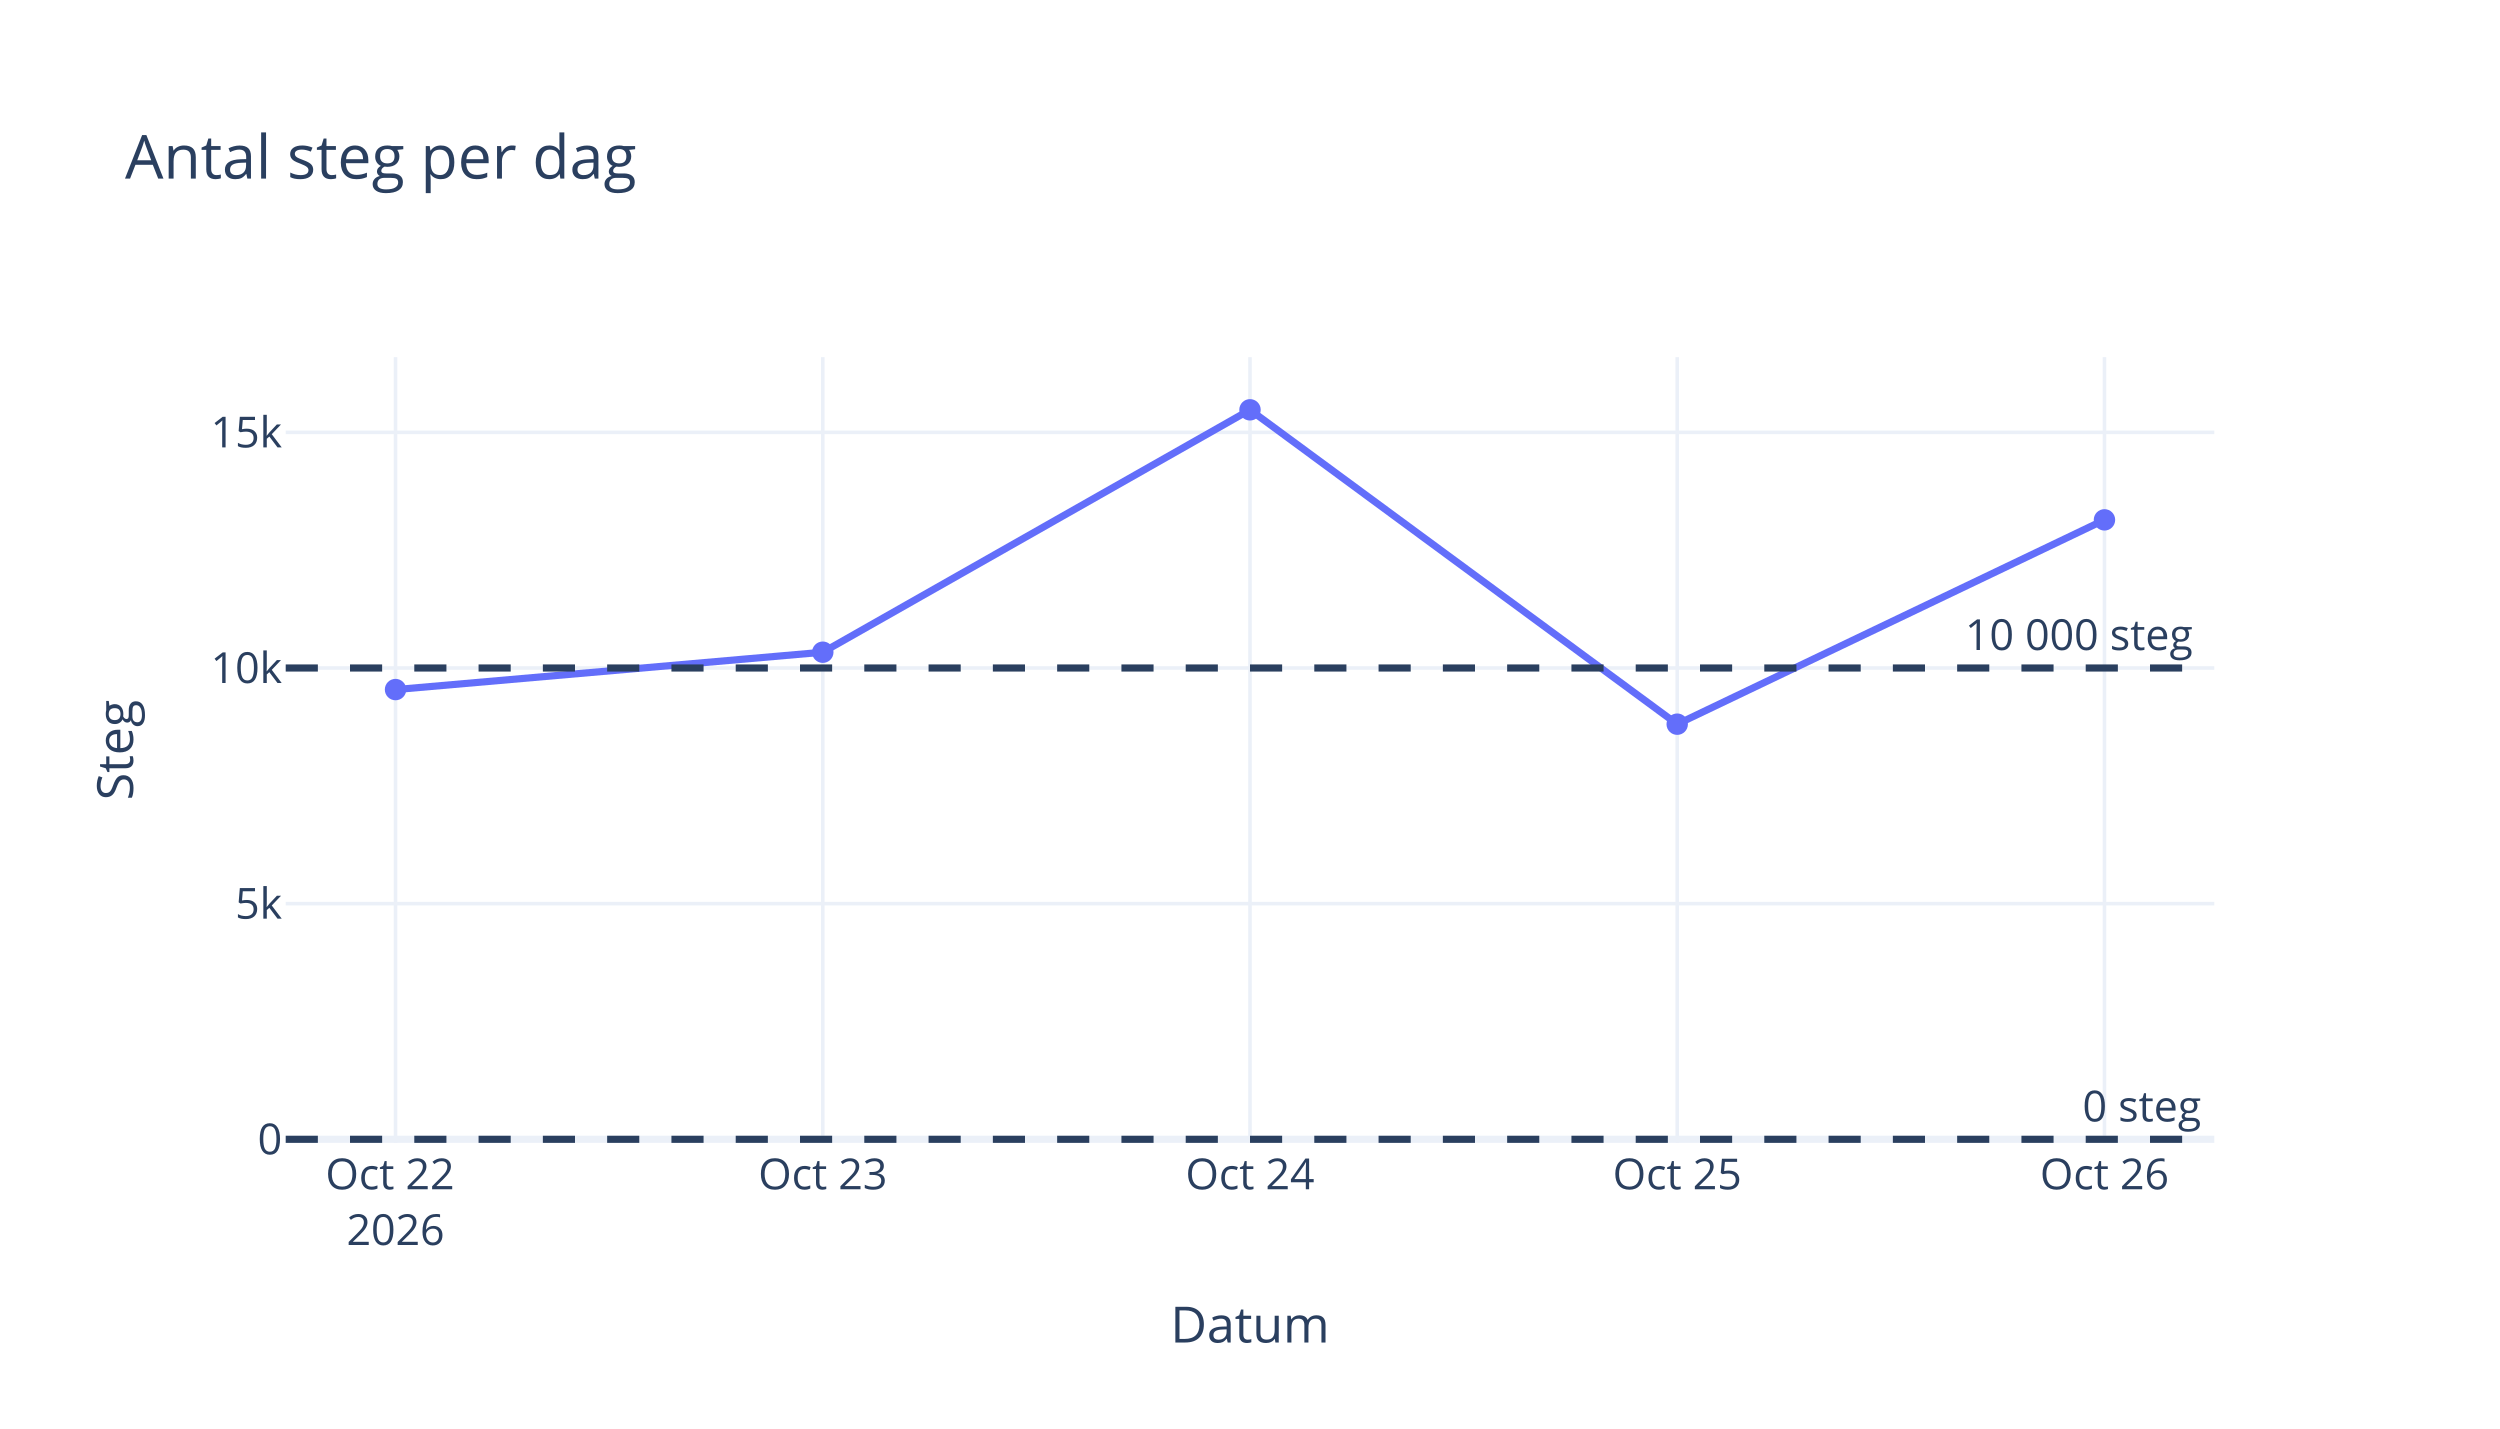
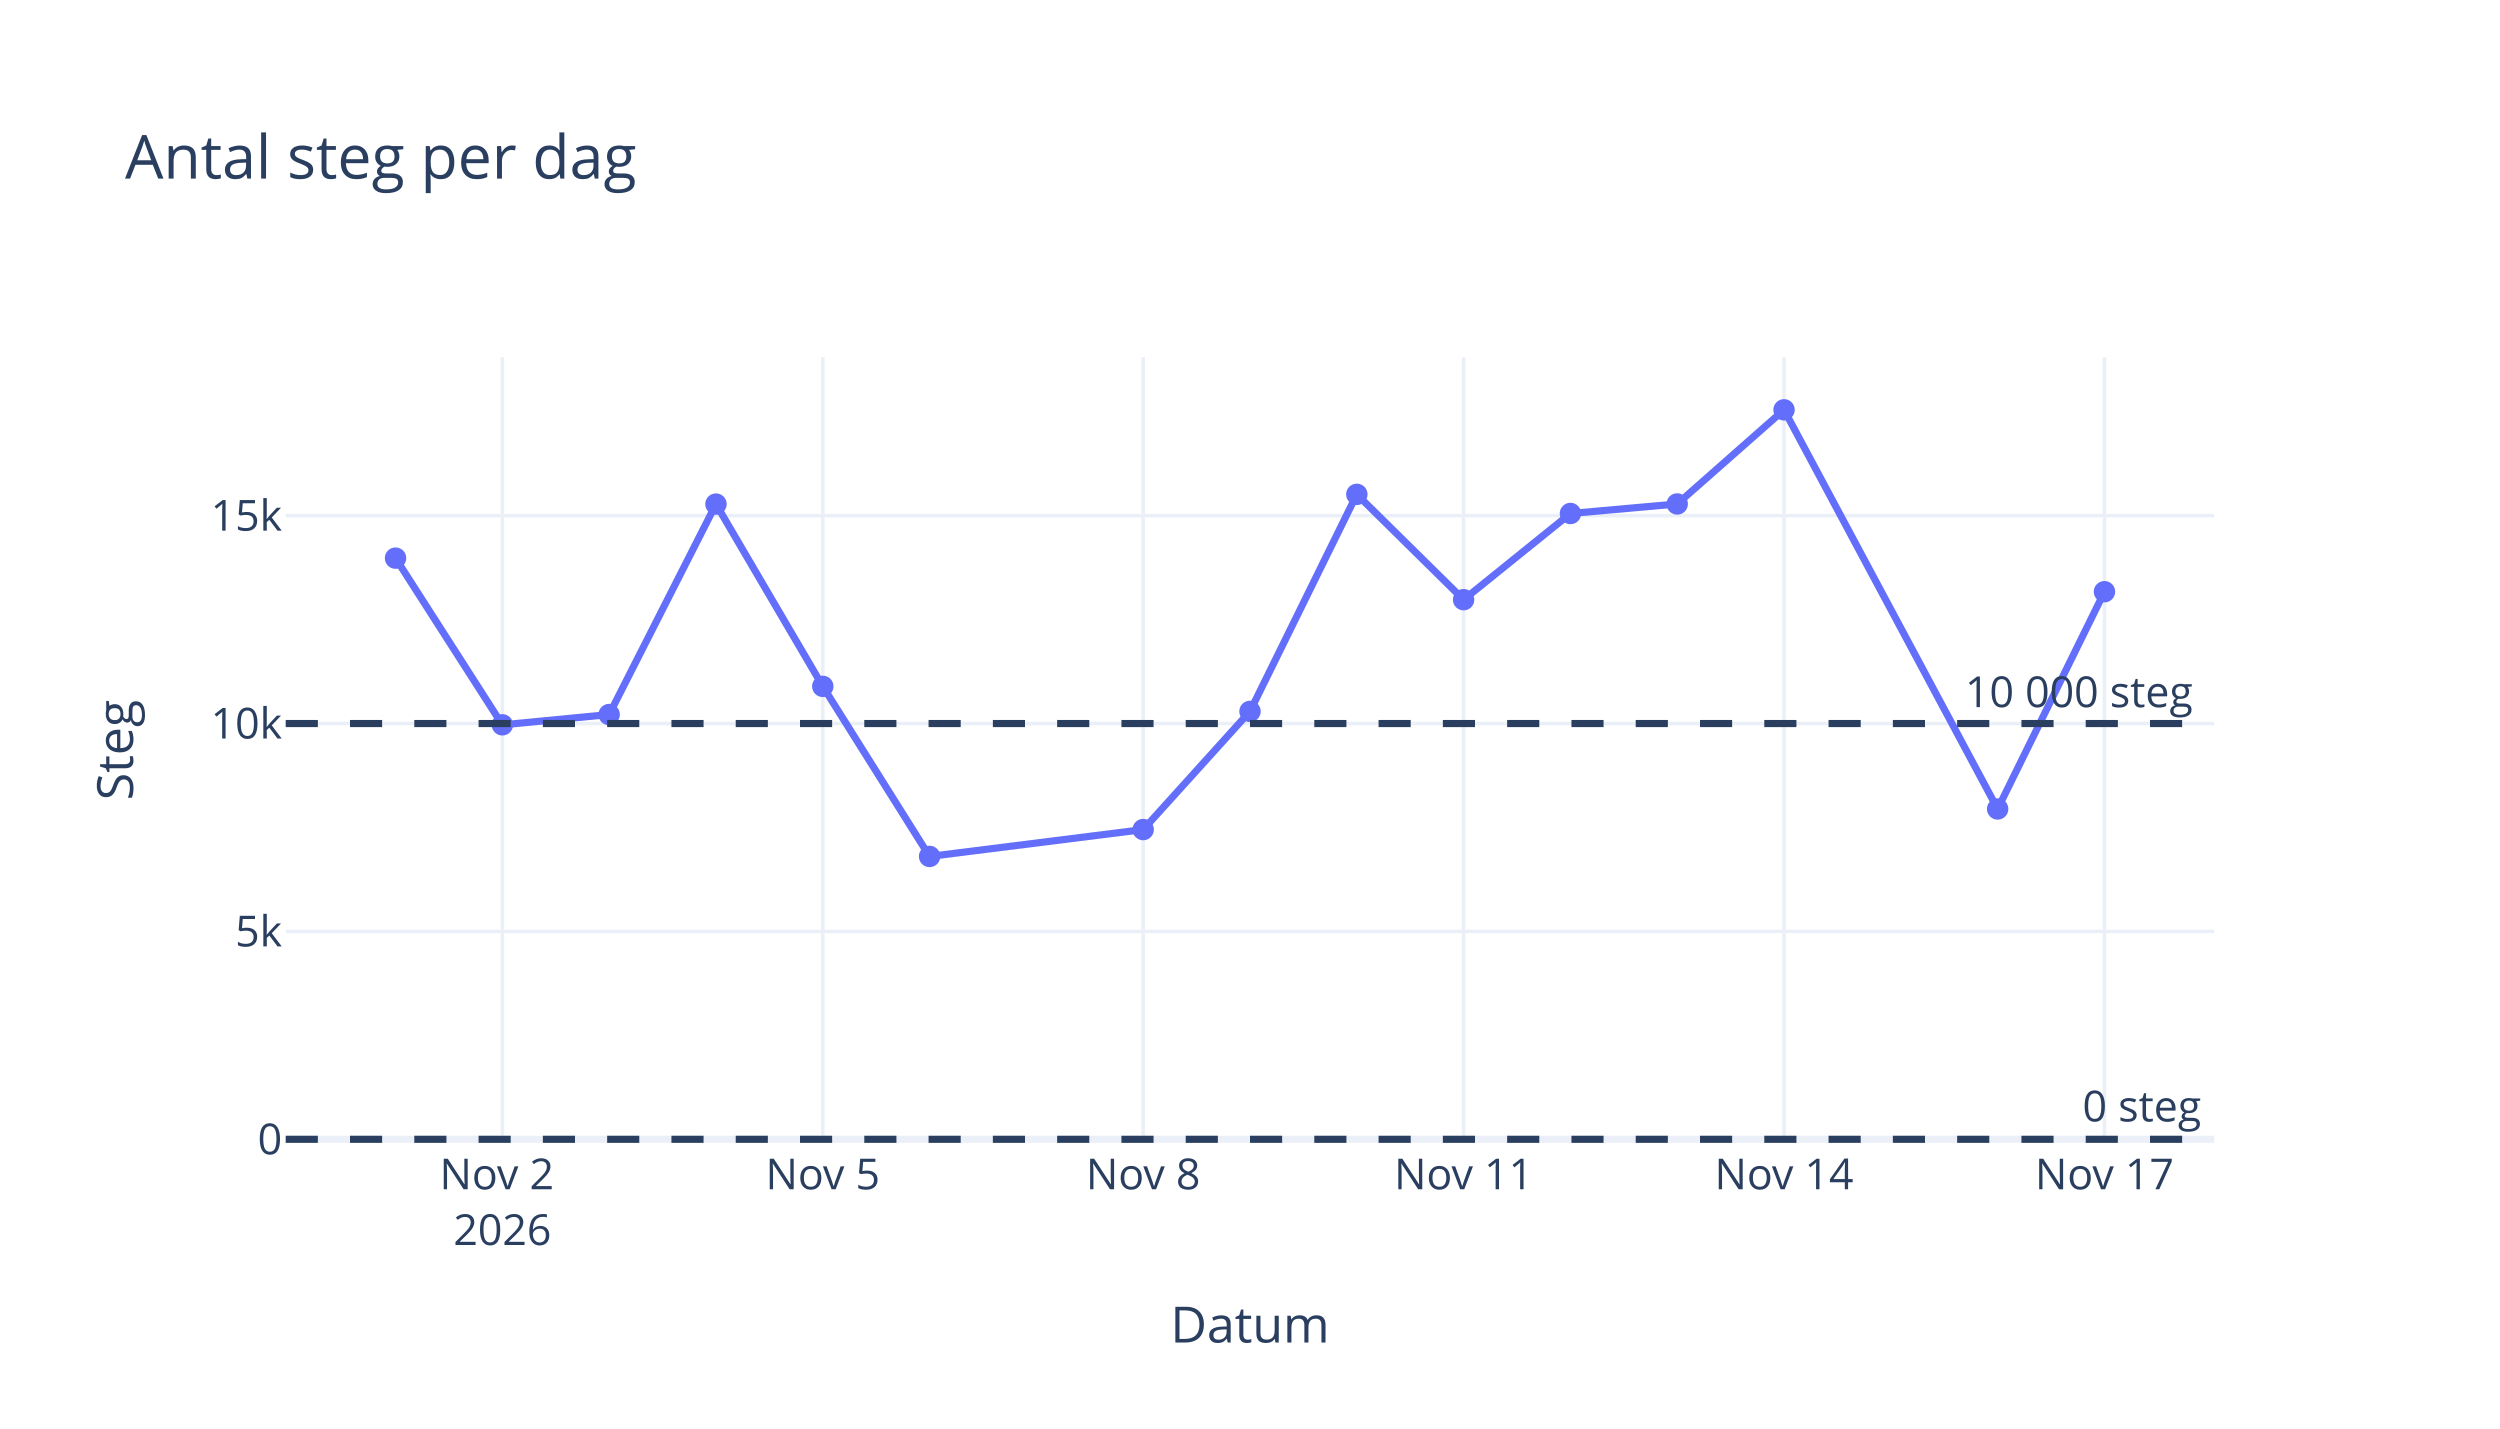
<svg xmlns="http://www.w3.org/2000/svg" class="main-svg" width="700" height="400" style="" viewBox="0 0 700 400">
  <rect x="0" y="0" width="700" height="400" style="fill: rgb(255, 255, 255); fill-opacity: 1;" />
-   <defs id="defs-feff41">
+   <defs id="defs-18fc43">
    <g class="clips">
-       <clipPath id="clipfeff41xyplot" class="plotclip">
+       <clipPath id="clip18fc43xyplot" class="plotclip">
        <rect width="540" height="220" />
      </clipPath>
-       <clipPath class="axesclip" id="clipfeff41x">
+       <clipPath class="axesclip" id="clip18fc43x">
        <rect x="80" y="0" width="540" height="400" />
      </clipPath>
-       <clipPath class="axesclip" id="clipfeff41y">
+       <clipPath class="axesclip" id="clip18fc43y">
        <rect x="0" y="100" width="700" height="220" />
      </clipPath>
-       <clipPath class="axesclip" id="clipfeff41xy">
+       <clipPath class="axesclip" id="clip18fc43xy">
        <rect x="80" y="100" width="540" height="220" />
      </clipPath>
    </g>
    <g class="gradients" />
    <g class="patterns" />
  </defs>
  <g class="bglayer" />
  <g class="layer-below">
    <g class="imagelayer" />
    <g class="shapelayer" />
  </g>
  <g class="cartesianlayer">
    <g class="subplot xy">
      <g class="layer-subplot">
        <g class="shapelayer" />
        <g class="imagelayer" />
      </g>
      <g class="minor-gridlayer">
        <g class="x" />
        <g class="y" />
      </g>
      <g class="gridlayer">
        <g class="x">
-           <path class="xgrid crisp" transform="translate(110.75,0)" d="M0,100v220" style="stroke: rgb(235, 240, 248); stroke-opacity: 1; stroke-width: 1px;" />
+           <path class="xgrid crisp" transform="translate(140.66,0)" d="M0,100v220" style="stroke: rgb(235, 240, 248); stroke-opacity: 1; stroke-width: 1px;" />
          <path class="xgrid crisp" transform="translate(230.38,0)" d="M0,100v220" style="stroke: rgb(235, 240, 248); stroke-opacity: 1; stroke-width: 1px;" />
-           <path class="xgrid crisp" transform="translate(350,0)" d="M0,100v220" style="stroke: rgb(235, 240, 248); stroke-opacity: 1; stroke-width: 1px;" />
-           <path class="xgrid crisp" transform="translate(469.62,0)" d="M0,100v220" style="stroke: rgb(235, 240, 248); stroke-opacity: 1; stroke-width: 1px;" />
+           <path class="xgrid crisp" transform="translate(320.09,0)" d="M0,100v220" style="stroke: rgb(235, 240, 248); stroke-opacity: 1; stroke-width: 1px;" />
+           <path class="xgrid crisp" transform="translate(409.81,0)" d="M0,100v220" style="stroke: rgb(235, 240, 248); stroke-opacity: 1; stroke-width: 1px;" />
+           <path class="xgrid crisp" transform="translate(499.53,0)" d="M0,100v220" style="stroke: rgb(235, 240, 248); stroke-opacity: 1; stroke-width: 1px;" />
          <path class="xgrid crisp" transform="translate(589.25,0)" d="M0,100v220" style="stroke: rgb(235, 240, 248); stroke-opacity: 1; stroke-width: 1px;" />
        </g>
        <g class="y">
-           <path class="ygrid crisp" transform="translate(0,253.02)" d="M80,0h540" style="stroke: rgb(235, 240, 248); stroke-opacity: 1; stroke-width: 1px;" />
-           <path class="ygrid crisp" transform="translate(0,187.04)" d="M80,0h540" style="stroke: rgb(235, 240, 248); stroke-opacity: 1; stroke-width: 1px;" />
-           <path class="ygrid crisp" transform="translate(0,121.06)" d="M80,0h540" style="stroke: rgb(235, 240, 248); stroke-opacity: 1; stroke-width: 1px;" />
+           <path class="ygrid crisp" transform="translate(0,260.79)" d="M80,0h540" style="stroke: rgb(235, 240, 248); stroke-opacity: 1; stroke-width: 1px;" />
+           <path class="ygrid crisp" transform="translate(0,202.59)" d="M80,0h540" style="stroke: rgb(235, 240, 248); stroke-opacity: 1; stroke-width: 1px;" />
+           <path class="ygrid crisp" transform="translate(0,144.38)" d="M80,0h540" style="stroke: rgb(235, 240, 248); stroke-opacity: 1; stroke-width: 1px;" />
        </g>
      </g>
      <g class="zerolinelayer">
        <path class="yzl zl crisp" transform="translate(0,319)" d="M80,0h540" style="stroke: rgb(235, 240, 248); stroke-opacity: 1; stroke-width: 2px;" />
      </g>
      <g class="layer-between">
        <g class="shapelayer" />
        <g class="imagelayer" />
      </g>
      <path class="xlines-below" />
      <path class="ylines-below" />
      <g class="overlines-below" />
      <g class="xaxislayer-below" />
      <g class="yaxislayer-below" />
      <g class="overaxes-below" />
      <g class="overplot">
-         <g class="xy" transform="translate(80,100)" clip-path="url(#clipfeff41xyplot)">
+         <g class="xy" transform="translate(80,100)" clip-path="url(#clip18fc43xyplot)">
          <g class="scatterlayer mlayer">
-             <g class="trace scatter trace1b6829" style="stroke-miterlimit: 2; opacity: 1;">
+             <g class="trace scatter trace557b29" style="stroke-miterlimit: 2; opacity: 1;">
              <g class="fills" />
              <g class="errorbars" />
              <g class="lines">
-                 <path class="js-line" d="M30.75,93.08L150.38,82.62L270,14.75L389.62,102.77L509.25,45.56" style="vector-effect: none; fill: none; stroke: rgb(99, 110, 250); stroke-opacity: 1; stroke-width: 2px; opacity: 1;" />
+                 <path class="js-line" d="M30.75,56.28L60.66,102.95L90.56,100.07L120.47,41.15L150.38,92.18L180.28,139.8L240.09,132.28L270,99.19L299.91,38.42L329.81,67.91L359.72,43.78L389.62,41.11L419.53,14.75L479.34,126.51L509.25,65.68" style="vector-effect: none; fill: none; stroke: rgb(99, 110, 250); stroke-opacity: 1; stroke-width: 2px; opacity: 1;" />
              </g>
              <g class="points">
-                 <path class="point" transform="translate(30.75,93.08)" d="M3,0A3,3 0 1,1 0,-3A3,3 0 0,1 3,0Z" style="opacity: 1; stroke-width: 0px; fill: rgb(99, 110, 250); fill-opacity: 1;" />
-                 <path class="point" transform="translate(150.38,82.62)" d="M3,0A3,3 0 1,1 0,-3A3,3 0 0,1 3,0Z" style="opacity: 1; stroke-width: 0px; fill: rgb(99, 110, 250); fill-opacity: 1;" />
-                 <path class="point" transform="translate(270,14.75)" d="M3,0A3,3 0 1,1 0,-3A3,3 0 0,1 3,0Z" style="opacity: 1; stroke-width: 0px; fill: rgb(99, 110, 250); fill-opacity: 1;" />
-                 <path class="point" transform="translate(389.62,102.77)" d="M3,0A3,3 0 1,1 0,-3A3,3 0 0,1 3,0Z" style="opacity: 1; stroke-width: 0px; fill: rgb(99, 110, 250); fill-opacity: 1;" />
-                 <path class="point" transform="translate(509.25,45.56)" d="M3,0A3,3 0 1,1 0,-3A3,3 0 0,1 3,0Z" style="opacity: 1; stroke-width: 0px; fill: rgb(99, 110, 250); fill-opacity: 1;" />
+                 <path class="point" transform="translate(30.75,56.28)" d="M3,0A3,3 0 1,1 0,-3A3,3 0 0,1 3,0Z" style="opacity: 1; stroke-width: 0px; fill: rgb(99, 110, 250); fill-opacity: 1;" />
+                 <path class="point" transform="translate(60.66,102.95)" d="M3,0A3,3 0 1,1 0,-3A3,3 0 0,1 3,0Z" style="opacity: 1; stroke-width: 0px; fill: rgb(99, 110, 250); fill-opacity: 1;" />
+                 <path class="point" transform="translate(90.56,100.07)" d="M3,0A3,3 0 1,1 0,-3A3,3 0 0,1 3,0Z" style="opacity: 1; stroke-width: 0px; fill: rgb(99, 110, 250); fill-opacity: 1;" />
+                 <path class="point" transform="translate(120.47,41.15)" d="M3,0A3,3 0 1,1 0,-3A3,3 0 0,1 3,0Z" style="opacity: 1; stroke-width: 0px; fill: rgb(99, 110, 250); fill-opacity: 1;" />
+                 <path class="point" transform="translate(150.38,92.18)" d="M3,0A3,3 0 1,1 0,-3A3,3 0 0,1 3,0Z" style="opacity: 1; stroke-width: 0px; fill: rgb(99, 110, 250); fill-opacity: 1;" />
+                 <path class="point" transform="translate(180.28,139.8)" d="M3,0A3,3 0 1,1 0,-3A3,3 0 0,1 3,0Z" style="opacity: 1; stroke-width: 0px; fill: rgb(99, 110, 250); fill-opacity: 1;" />
+                 <path class="point" transform="translate(240.09,132.28)" d="M3,0A3,3 0 1,1 0,-3A3,3 0 0,1 3,0Z" style="opacity: 1; stroke-width: 0px; fill: rgb(99, 110, 250); fill-opacity: 1;" />
+                 <path class="point" transform="translate(270,99.19)" d="M3,0A3,3 0 1,1 0,-3A3,3 0 0,1 3,0Z" style="opacity: 1; stroke-width: 0px; fill: rgb(99, 110, 250); fill-opacity: 1;" />
+                 <path class="point" transform="translate(299.91,38.42)" d="M3,0A3,3 0 1,1 0,-3A3,3 0 0,1 3,0Z" style="opacity: 1; stroke-width: 0px; fill: rgb(99, 110, 250); fill-opacity: 1;" />
+                 <path class="point" transform="translate(329.81,67.91)" d="M3,0A3,3 0 1,1 0,-3A3,3 0 0,1 3,0Z" style="opacity: 1; stroke-width: 0px; fill: rgb(99, 110, 250); fill-opacity: 1;" />
+                 <path class="point" transform="translate(359.72,43.78)" d="M3,0A3,3 0 1,1 0,-3A3,3 0 0,1 3,0Z" style="opacity: 1; stroke-width: 0px; fill: rgb(99, 110, 250); fill-opacity: 1;" />
+                 <path class="point" transform="translate(389.62,41.11)" d="M3,0A3,3 0 1,1 0,-3A3,3 0 0,1 3,0Z" style="opacity: 1; stroke-width: 0px; fill: rgb(99, 110, 250); fill-opacity: 1;" />
+                 <path class="point" transform="translate(419.53,14.75)" d="M3,0A3,3 0 1,1 0,-3A3,3 0 0,1 3,0Z" style="opacity: 1; stroke-width: 0px; fill: rgb(99, 110, 250); fill-opacity: 1;" />
+                 <path class="point" transform="translate(479.34,126.51)" d="M3,0A3,3 0 1,1 0,-3A3,3 0 0,1 3,0Z" style="opacity: 1; stroke-width: 0px; fill: rgb(99, 110, 250); fill-opacity: 1;" />
+                 <path class="point" transform="translate(509.25,65.68)" d="M3,0A3,3 0 1,1 0,-3A3,3 0 0,1 3,0Z" style="opacity: 1; stroke-width: 0px; fill: rgb(99, 110, 250); fill-opacity: 1;" />
              </g>
              <g class="text" />
            </g>
          </g>
        </g>
      </g>
      <g class="zerolinelayer-above" />
      <path class="xlines-above crisp" d="M0,0" style="fill: none;" />
      <path class="ylines-above crisp" d="M0,0" style="fill: none;" />
      <g class="overlines-above" />
      <g class="xaxislayer-above">
        <g class="xtick">
-           <text text-anchor="middle" x="0" y="333" transform="translate(110.75,0)" style="font-family: 'Open Sans', verdana, arial, sans-serif; font-size: 12px; fill: rgb(42, 63, 95); fill-opacity: 1; white-space: pre;">
-             <tspan class="line" dy="0em" x="0" y="333">Oct 22</tspan>
+           <text text-anchor="middle" x="0" y="333" transform="translate(140.66,0)" style="font-family: 'Open Sans', verdana, arial, sans-serif; font-size: 12px; fill: rgb(42, 63, 95); fill-opacity: 1; white-space: pre;">
+             <tspan class="line" dy="0em" x="0" y="333">Nov 2</tspan>
            <tspan class="line" dy="1.3em" x="0" y="333">2026</tspan>
          </text>
        </g>
        <g class="xtick">
-           <text text-anchor="middle" x="0" y="333" style="font-family: 'Open Sans', verdana, arial, sans-serif; font-size: 12px; fill: rgb(42, 63, 95); fill-opacity: 1; white-space: pre;" transform="translate(230.38,0)">Oct 23</text>
+           <text text-anchor="middle" x="0" y="333" style="font-family: 'Open Sans', verdana, arial, sans-serif; font-size: 12px; fill: rgb(42, 63, 95); fill-opacity: 1; white-space: pre;" transform="translate(230.38,0)">Nov 5</text>
        </g>
        <g class="xtick">
-           <text text-anchor="middle" x="0" y="333" style="font-family: 'Open Sans', verdana, arial, sans-serif; font-size: 12px; fill: rgb(42, 63, 95); fill-opacity: 1; white-space: pre;" transform="translate(350,0)">Oct 24</text>
+           <text text-anchor="middle" x="0" y="333" style="font-family: 'Open Sans', verdana, arial, sans-serif; font-size: 12px; fill: rgb(42, 63, 95); fill-opacity: 1; white-space: pre;" transform="translate(320.09,0)">Nov 8</text>
        </g>
        <g class="xtick">
-           <text text-anchor="middle" x="0" y="333" style="font-family: 'Open Sans', verdana, arial, sans-serif; font-size: 12px; fill: rgb(42, 63, 95); fill-opacity: 1; white-space: pre;" transform="translate(469.62,0)">Oct 25</text>
+           <text text-anchor="middle" x="0" y="333" style="font-family: 'Open Sans', verdana, arial, sans-serif; font-size: 12px; fill: rgb(42, 63, 95); fill-opacity: 1; white-space: pre;" transform="translate(409.81,0)">Nov 11</text>
        </g>
        <g class="xtick">
-           <text text-anchor="middle" x="0" y="333" style="font-family: 'Open Sans', verdana, arial, sans-serif; font-size: 12px; fill: rgb(42, 63, 95); fill-opacity: 1; white-space: pre;" transform="translate(589.25,0)">Oct 26</text>
+           <text text-anchor="middle" x="0" y="333" style="font-family: 'Open Sans', verdana, arial, sans-serif; font-size: 12px; fill: rgb(42, 63, 95); fill-opacity: 1; white-space: pre;" transform="translate(499.53,0)">Nov 14</text>
+         </g>
+         <g class="xtick">
+           <text text-anchor="middle" x="0" y="333" style="font-family: 'Open Sans', verdana, arial, sans-serif; font-size: 12px; fill: rgb(42, 63, 95); fill-opacity: 1; white-space: pre;" transform="translate(589.25,0)">Nov 17</text>
        </g>
      </g>
      <g class="yaxislayer-above">
        <g class="ytick">
          <text text-anchor="end" x="79" y="4.2" transform="translate(0,319)" style="font-family: 'Open Sans', verdana, arial, sans-serif; font-size: 12px; fill: rgb(42, 63, 95); fill-opacity: 1; white-space: pre;">0</text>
        </g>
        <g class="ytick">
-           <text text-anchor="end" x="79" y="4.2" style="font-family: 'Open Sans', verdana, arial, sans-serif; font-size: 12px; fill: rgb(42, 63, 95); fill-opacity: 1; white-space: pre;" transform="translate(0,253.02)">5k</text>
+           <text text-anchor="end" x="79" y="4.2" style="font-family: 'Open Sans', verdana, arial, sans-serif; font-size: 12px; fill: rgb(42, 63, 95); fill-opacity: 1; white-space: pre;" transform="translate(0,260.79)">5k</text>
        </g>
        <g class="ytick">
-           <text text-anchor="end" x="79" y="4.2" style="font-family: 'Open Sans', verdana, arial, sans-serif; font-size: 12px; fill: rgb(42, 63, 95); fill-opacity: 1; white-space: pre;" transform="translate(0,187.04)">10k</text>
+           <text text-anchor="end" x="79" y="4.2" style="font-family: 'Open Sans', verdana, arial, sans-serif; font-size: 12px; fill: rgb(42, 63, 95); fill-opacity: 1; white-space: pre;" transform="translate(0,202.59)">10k</text>
        </g>
        <g class="ytick">
-           <text text-anchor="end" x="79" y="4.2" style="font-family: 'Open Sans', verdana, arial, sans-serif; font-size: 12px; fill: rgb(42, 63, 95); fill-opacity: 1; white-space: pre;" transform="translate(0,121.06)">15k</text>
+           <text text-anchor="end" x="79" y="4.2" style="font-family: 'Open Sans', verdana, arial, sans-serif; font-size: 12px; fill: rgb(42, 63, 95); fill-opacity: 1; white-space: pre;" transform="translate(0,144.38)">15k</text>
        </g>
      </g>
      <g class="overaxes-above" />
    </g>
  </g>
  <g class="polarlayer" />
  <g class="smithlayer" />
  <g class="ternarylayer" />
  <g class="geolayer" />
  <g class="funnelarealayer" />
  <g class="pielayer" />
  <g class="iciclelayer" />
  <g class="treemaplayer" />
  <g class="sunburstlayer" />
  <g class="glimages" />
-   <defs id="topdefs-feff41">
+   <defs id="topdefs-18fc43">
    <g class="clips" />
  </defs>
  <g class="layer-above">
    <g class="imagelayer" />
    <g class="shapelayer">
-       <g class="shape-group" data-index="0" clip-path="url(#clipfeff41y)">
-         <path data-index="0" fill-rule="evenodd" d="M80,187.04L620,187.04" style="opacity: 1; stroke: rgb(42, 63, 95); stroke-opacity: 1; fill: rgb(0, 0, 0); fill-opacity: 0; stroke-dasharray: 9px, 9px; stroke-width: 2px;" />
+       <g class="shape-group" data-index="0" clip-path="url(#clip18fc43y)">
+         <path data-index="0" fill-rule="evenodd" d="M80,202.59L620,202.59" style="opacity: 1; stroke: rgb(42, 63, 95); stroke-opacity: 1; fill: rgb(0, 0, 0); fill-opacity: 0; stroke-dasharray: 9px, 9px; stroke-width: 2px;" />
      </g>
-       <g class="shape-group" data-index="1" clip-path="url(#clipfeff41y)">
+       <g class="shape-group" data-index="1" clip-path="url(#clip18fc43y)">
        <path data-index="1" fill-rule="evenodd" d="M80,319L620,319" style="opacity: 1; stroke: rgb(42, 63, 95); stroke-opacity: 1; fill: rgb(0, 0, 0); fill-opacity: 0; stroke-dasharray: 9px, 9px; stroke-width: 2px;" />
      </g>
    </g>
  </g>
  <g class="infolayer">
    <g class="g-gtitle">
      <text class="gtitle" x="35" y="50" text-anchor="start" dy="0em" style="opacity: 1; font-family: 'Open Sans', verdana, arial, sans-serif; font-size: 17px; fill: rgb(42, 63, 95); fill-opacity: 1; white-space: pre;">Antal steg per dag</text>
    </g>
    <g class="g-xtitle">
      <text class="xtitle" x="350" y="375.9" text-anchor="middle" style="opacity: 1; font-family: 'Open Sans', verdana, arial, sans-serif; font-size: 14px; fill: rgb(42, 63, 95); fill-opacity: 1; white-space: pre;">Datum</text>
    </g>
    <g class="g-ytitle">
      <text class="ytitle" transform="rotate(-90,37.24063,210)" x="37.241" y="210" text-anchor="middle" style="opacity: 1; font-family: 'Open Sans', verdana, arial, sans-serif; font-size: 14px; fill: rgb(42, 63, 95); fill-opacity: 1; white-space: pre;">Steg</text>
    </g>
    <g class="annotation" data-index="0" style="opacity: 1;">
-       <g class="annotation-text-g" transform="rotate(0,582,177.54)">
-         <g class="cursor-pointer" transform="translate(544,168)">
+       <g class="annotation-text-g" transform="rotate(0,582,193.09)">
+         <g class="cursor-pointer" transform="translate(544,184)">
          <rect class="bg" x="0.5" y="0.5" width="75" height="18" style="stroke-width: 1px; stroke: rgb(0, 0, 0); stroke-opacity: 0; fill: rgb(0, 0, 0); fill-opacity: 0;" />
          <text class="annotation-text" text-anchor="middle" x="38.094" y="14" style="font-family: 'Open Sans', verdana, arial, sans-serif; font-size: 12px; fill: rgb(42, 63, 95); fill-opacity: 1; white-space: pre;">10 000 steg</text>
        </g>
      </g>
    </g>
    <g class="annotation" data-index="1" style="opacity: 1;">
      <g class="annotation-text-g" transform="rotate(0,599.5,309.5)">
        <g class="cursor-pointer" transform="translate(579,300)">
          <rect class="bg" x="0.5" y="0.5" width="40" height="18" style="stroke-width: 1px; stroke: rgb(0, 0, 0); stroke-opacity: 0; fill: rgb(0, 0, 0); fill-opacity: 0;" />
          <text class="annotation-text" text-anchor="middle" x="20.727" y="14" style="font-family: 'Open Sans', verdana, arial, sans-serif; font-size: 12px; fill: rgb(42, 63, 95); fill-opacity: 1; white-space: pre;">0 steg</text>
        </g>
      </g>
    </g>
  </g>
</svg>
